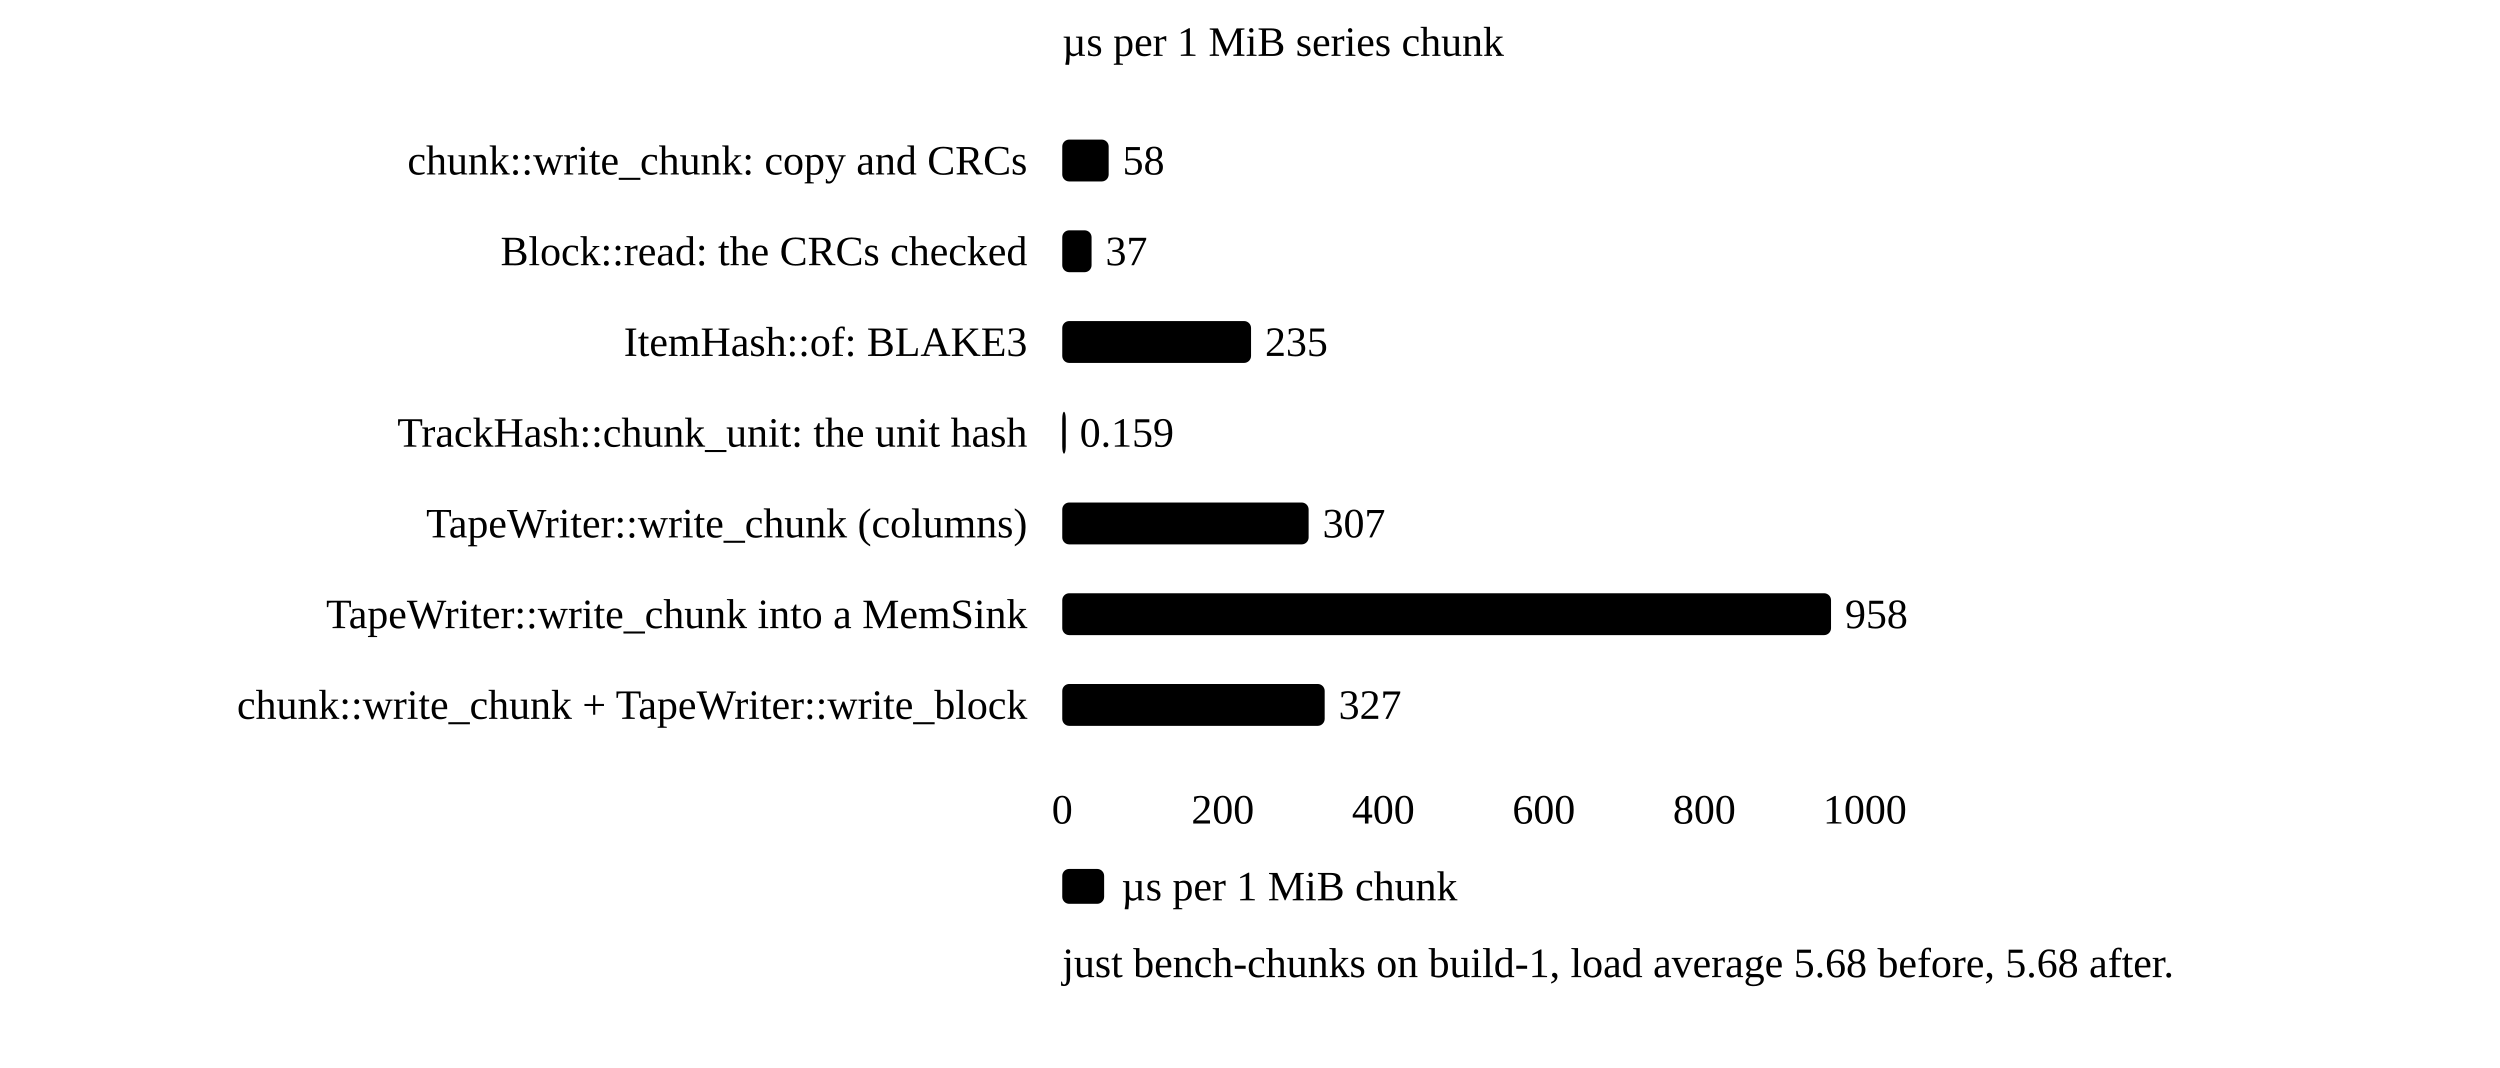
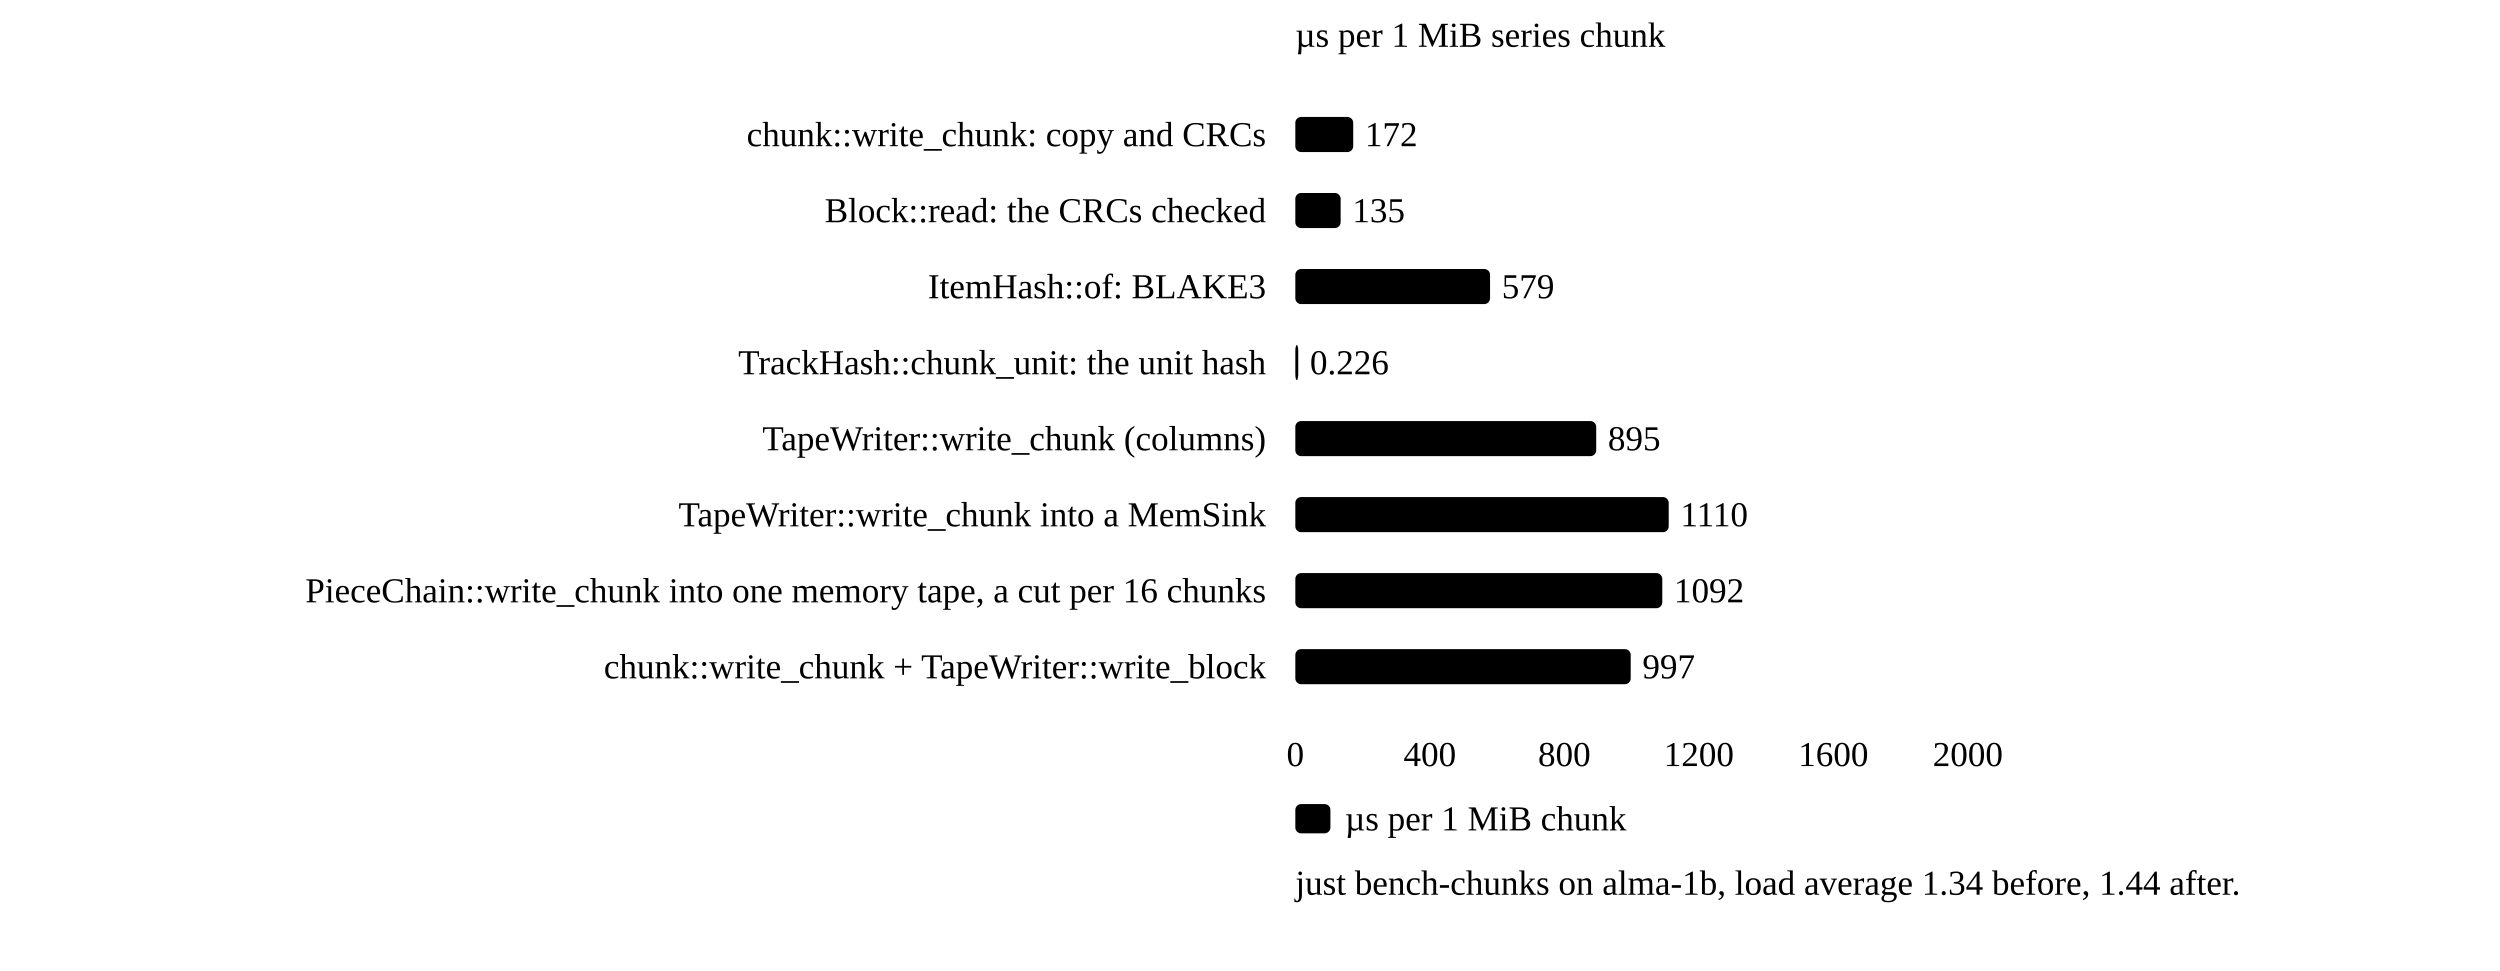
- <svg xmlns="http://www.w3.org/2000/svg" class="ww-svg" viewBox="0 0 716.4 306" width="716.4" height="306" role="img" aria-label="What a 1 MiB series chunk costs the writer and its parts, µs per chunk">
-   <text x="304.4" y="16.0" text-anchor="start" class="strong">µs per 1 MiB series chunk</text>
-   <line x1="304.4" y1="34.0" x2="304.4" y2="222.0" class="thin" />
-   <text x="304.4" y="236.0" text-anchor="middle" class="small soft">0</text>
-   <line x1="350.4" y1="34.0" x2="350.4" y2="222.0" class="thin" />
-   <text x="350.4" y="236.0" text-anchor="middle" class="small soft">200</text>
-   <line x1="396.4" y1="34.0" x2="396.4" y2="222.0" class="thin" />
-   <text x="396.4" y="236.0" text-anchor="middle" class="small soft">400</text>
-   <line x1="442.4" y1="34.0" x2="442.4" y2="222.0" class="thin" />
-   <text x="442.4" y="236.0" text-anchor="middle" class="small soft">600</text>
-   <line x1="488.4" y1="34.0" x2="488.4" y2="222.0" class="thin" />
-   <text x="488.4" y="236.0" text-anchor="middle" class="small soft">800</text>
-   <line x1="534.4" y1="34.0" x2="534.4" y2="222.0" class="thin" />
-   <text x="534.4" y="236.0" text-anchor="middle" class="small soft">1000</text>
-   <rect x="304.4" y="40.0" width="13.3" height="12.0" rx="2" class="blue" />
-   <text x="321.7" y="50.0" text-anchor="start" class="small">58</text>
-   <rect x="304.4" y="66.0" width="8.4" height="12.0" rx="2" class="blue" />
-   <text x="316.8" y="76.0" text-anchor="start" class="small">37</text>
-   <rect x="304.4" y="92.0" width="54.1" height="12.0" rx="2" class="blue" />
-   <text x="362.5" y="102.0" text-anchor="start" class="small">235</text>
-   <rect x="304.4" y="118.0" width="1.0" height="12.0" rx="2" class="blue" />
-   <text x="309.4" y="128.0" text-anchor="start" class="small">0.159</text>
-   <rect x="304.4" y="144.0" width="70.6" height="12.0" rx="2" class="blue" />
-   <text x="379.0" y="154.0" text-anchor="start" class="small">307</text>
-   <rect x="304.4" y="170.0" width="220.3" height="12.0" rx="2" class="blue" />
-   <text x="528.7" y="180.0" text-anchor="start" class="small">958</text>
-   <rect x="304.4" y="196.0" width="75.2" height="12.0" rx="2" class="blue" />
-   <text x="383.6" y="206.0" text-anchor="start" class="small">327</text>
-   <line x1="304.4" y1="34.0" x2="304.4" y2="222.0" class="line" />
-   <text x="294.4" y="50.0" text-anchor="end">chunk::write_chunk: copy and CRCs</text>
-   <text x="294.4" y="76.0" text-anchor="end">Block::read: the CRCs checked</text>
-   <text x="294.4" y="102.0" text-anchor="end">ItemHash::of: BLAKE3</text>
-   <text x="294.4" y="128.0" text-anchor="end">TrackHash::chunk_unit: the unit hash</text>
-   <text x="294.4" y="154.0" text-anchor="end">TapeWriter::write_chunk (columns)</text>
-   <text x="294.4" y="180.0" text-anchor="end">TapeWriter::write_chunk into a MemSink</text>
-   <text x="294.4" y="206.0" text-anchor="end">chunk::write_chunk + TapeWriter::write_block</text>
-   <rect x="304.4" y="249.0" width="12.0" height="10.0" rx="2" class="blue" />
-   <text x="321.4" y="258.0" text-anchor="start" class="small">µs per 1 MiB chunk</text>
-   <text x="304.4" y="280.0" text-anchor="start" class="small soft">just bench-chunks on build-1, load average 5.68 before, 5.68 after.</text>
+ <svg xmlns="http://www.w3.org/2000/svg" class="ww-svg" viewBox="0 0 855 332" width="855" height="332" role="img" aria-label="What a 1 MiB series chunk costs the writer and its parts, µs per chunk">
+   <text x="443.0" y="16.0" text-anchor="start" class="strong">µs per 1 MiB series chunk</text>
+   <line x1="443.0" y1="34.0" x2="443.0" y2="248.0" class="thin" />
+   <text x="443.0" y="262.0" text-anchor="middle" class="small soft">0</text>
+   <line x1="489.0" y1="34.0" x2="489.0" y2="248.0" class="thin" />
+   <text x="489.0" y="262.0" text-anchor="middle" class="small soft">400</text>
+   <line x1="535.0" y1="34.0" x2="535.0" y2="248.0" class="thin" />
+   <text x="535.0" y="262.0" text-anchor="middle" class="small soft">800</text>
+   <line x1="581.0" y1="34.0" x2="581.0" y2="248.0" class="thin" />
+   <text x="581.0" y="262.0" text-anchor="middle" class="small soft">1200</text>
+   <line x1="627.0" y1="34.0" x2="627.0" y2="248.0" class="thin" />
+   <text x="627.0" y="262.0" text-anchor="middle" class="small soft">1600</text>
+   <line x1="673.0" y1="34.0" x2="673.0" y2="248.0" class="thin" />
+   <text x="673.0" y="262.0" text-anchor="middle" class="small soft">2000</text>
+   <rect x="443.0" y="40.0" width="19.8" height="12.0" rx="2" class="blue" />
+   <text x="466.8" y="50.0" text-anchor="start" class="small">172</text>
+   <rect x="443.0" y="66.0" width="15.5" height="12.0" rx="2" class="blue" />
+   <text x="462.5" y="76.0" text-anchor="start" class="small">135</text>
+   <rect x="443.0" y="92.0" width="66.6" height="12.0" rx="2" class="blue" />
+   <text x="513.6" y="102.0" text-anchor="start" class="small">579</text>
+   <rect x="443.0" y="118.0" width="1.0" height="12.0" rx="2" class="blue" />
+   <text x="448.0" y="128.0" text-anchor="start" class="small">0.226</text>
+   <rect x="443.0" y="144.0" width="102.9" height="12.0" rx="2" class="blue" />
+   <text x="549.9" y="154.0" text-anchor="start" class="small">895</text>
+   <rect x="443.0" y="170.0" width="127.7" height="12.0" rx="2" class="blue" />
+   <text x="574.7" y="180.0" text-anchor="start" class="small">1110</text>
+   <rect x="443.0" y="196.0" width="125.5" height="12.0" rx="2" class="blue" />
+   <text x="572.5" y="206.0" text-anchor="start" class="small">1092</text>
+   <rect x="443.0" y="222.0" width="114.7" height="12.0" rx="2" class="blue" />
+   <text x="561.7" y="232.0" text-anchor="start" class="small">997</text>
+   <line x1="443.0" y1="34.0" x2="443.0" y2="248.0" class="line" />
+   <text x="433.0" y="50.0" text-anchor="end">chunk::write_chunk: copy and CRCs</text>
+   <text x="433.0" y="76.0" text-anchor="end">Block::read: the CRCs checked</text>
+   <text x="433.0" y="102.0" text-anchor="end">ItemHash::of: BLAKE3</text>
+   <text x="433.0" y="128.0" text-anchor="end">TrackHash::chunk_unit: the unit hash</text>
+   <text x="433.0" y="154.0" text-anchor="end">TapeWriter::write_chunk (columns)</text>
+   <text x="433.0" y="180.0" text-anchor="end">TapeWriter::write_chunk into a MemSink</text>
+   <text x="433.0" y="206.0" text-anchor="end">PieceChain::write_chunk into one memory tape, a cut per 16 chunks</text>
+   <text x="433.0" y="232.0" text-anchor="end">chunk::write_chunk + TapeWriter::write_block</text>
+   <rect x="443.0" y="275.0" width="12.0" height="10.0" rx="2" class="blue" />
+   <text x="460.0" y="284.0" text-anchor="start" class="small">µs per 1 MiB chunk</text>
+   <text x="443.0" y="306.0" text-anchor="start" class="small soft">just bench-chunks on alma-1b, load average 1.34 before, 1.44 after.</text>
</svg>
